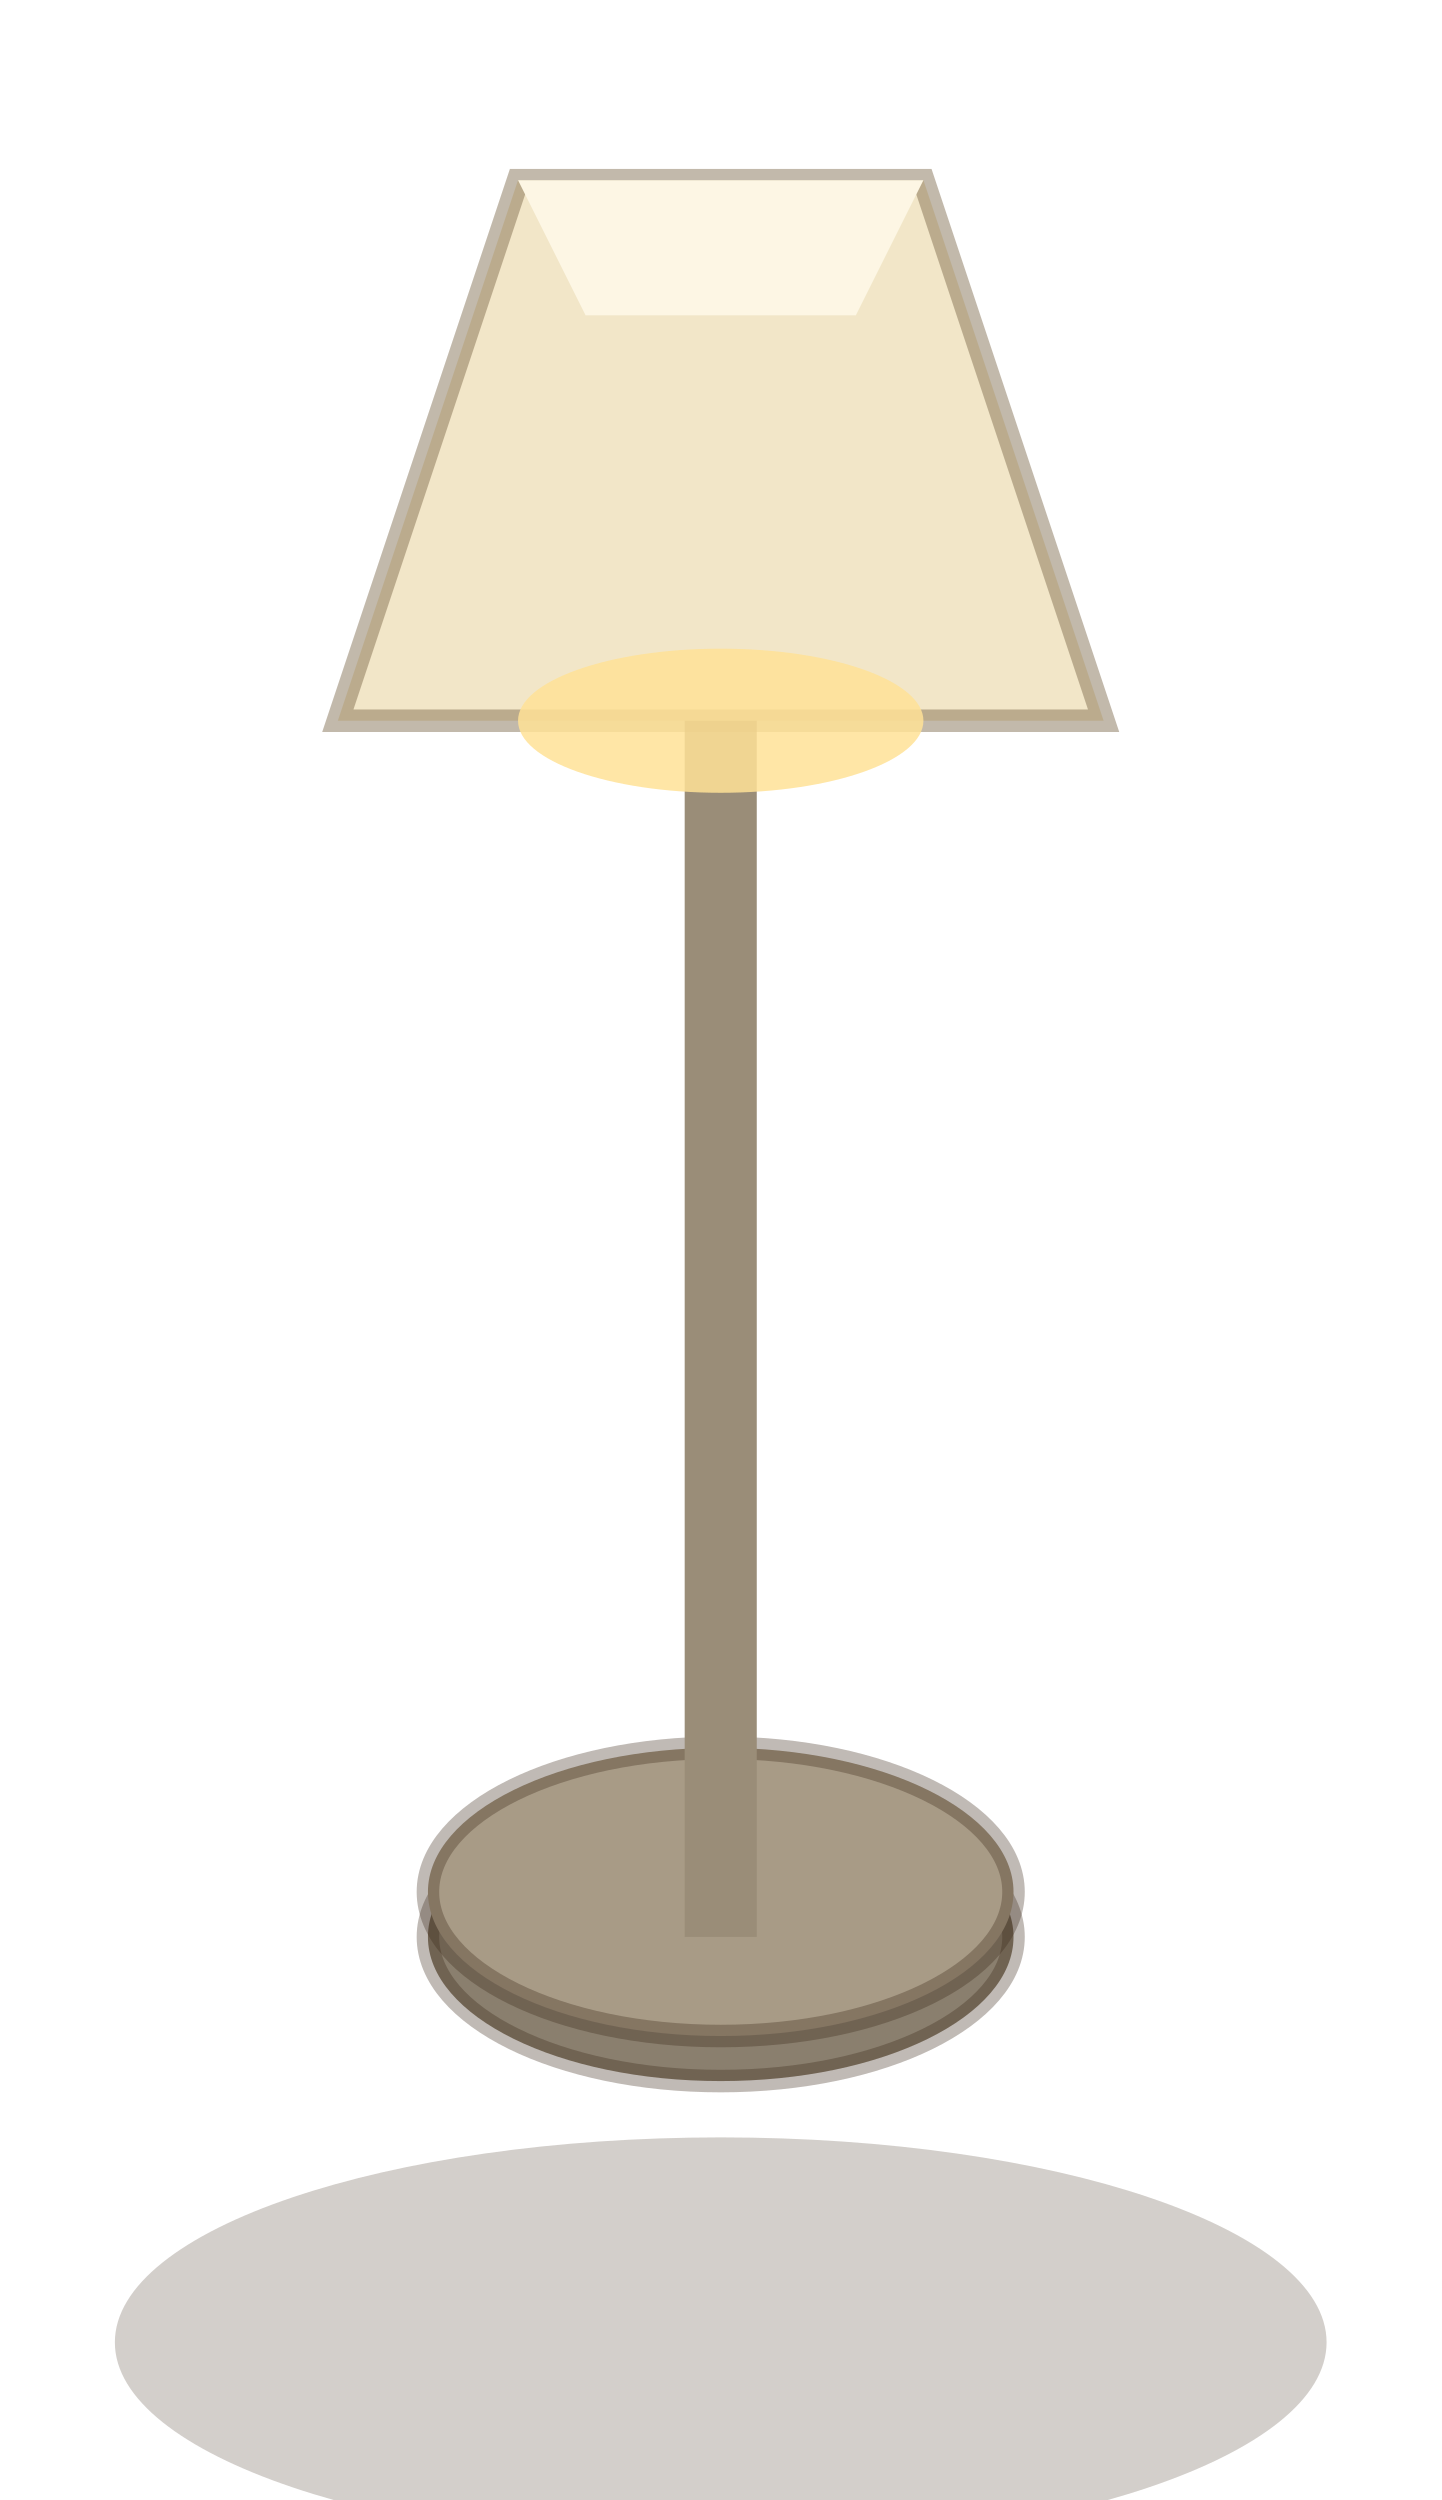
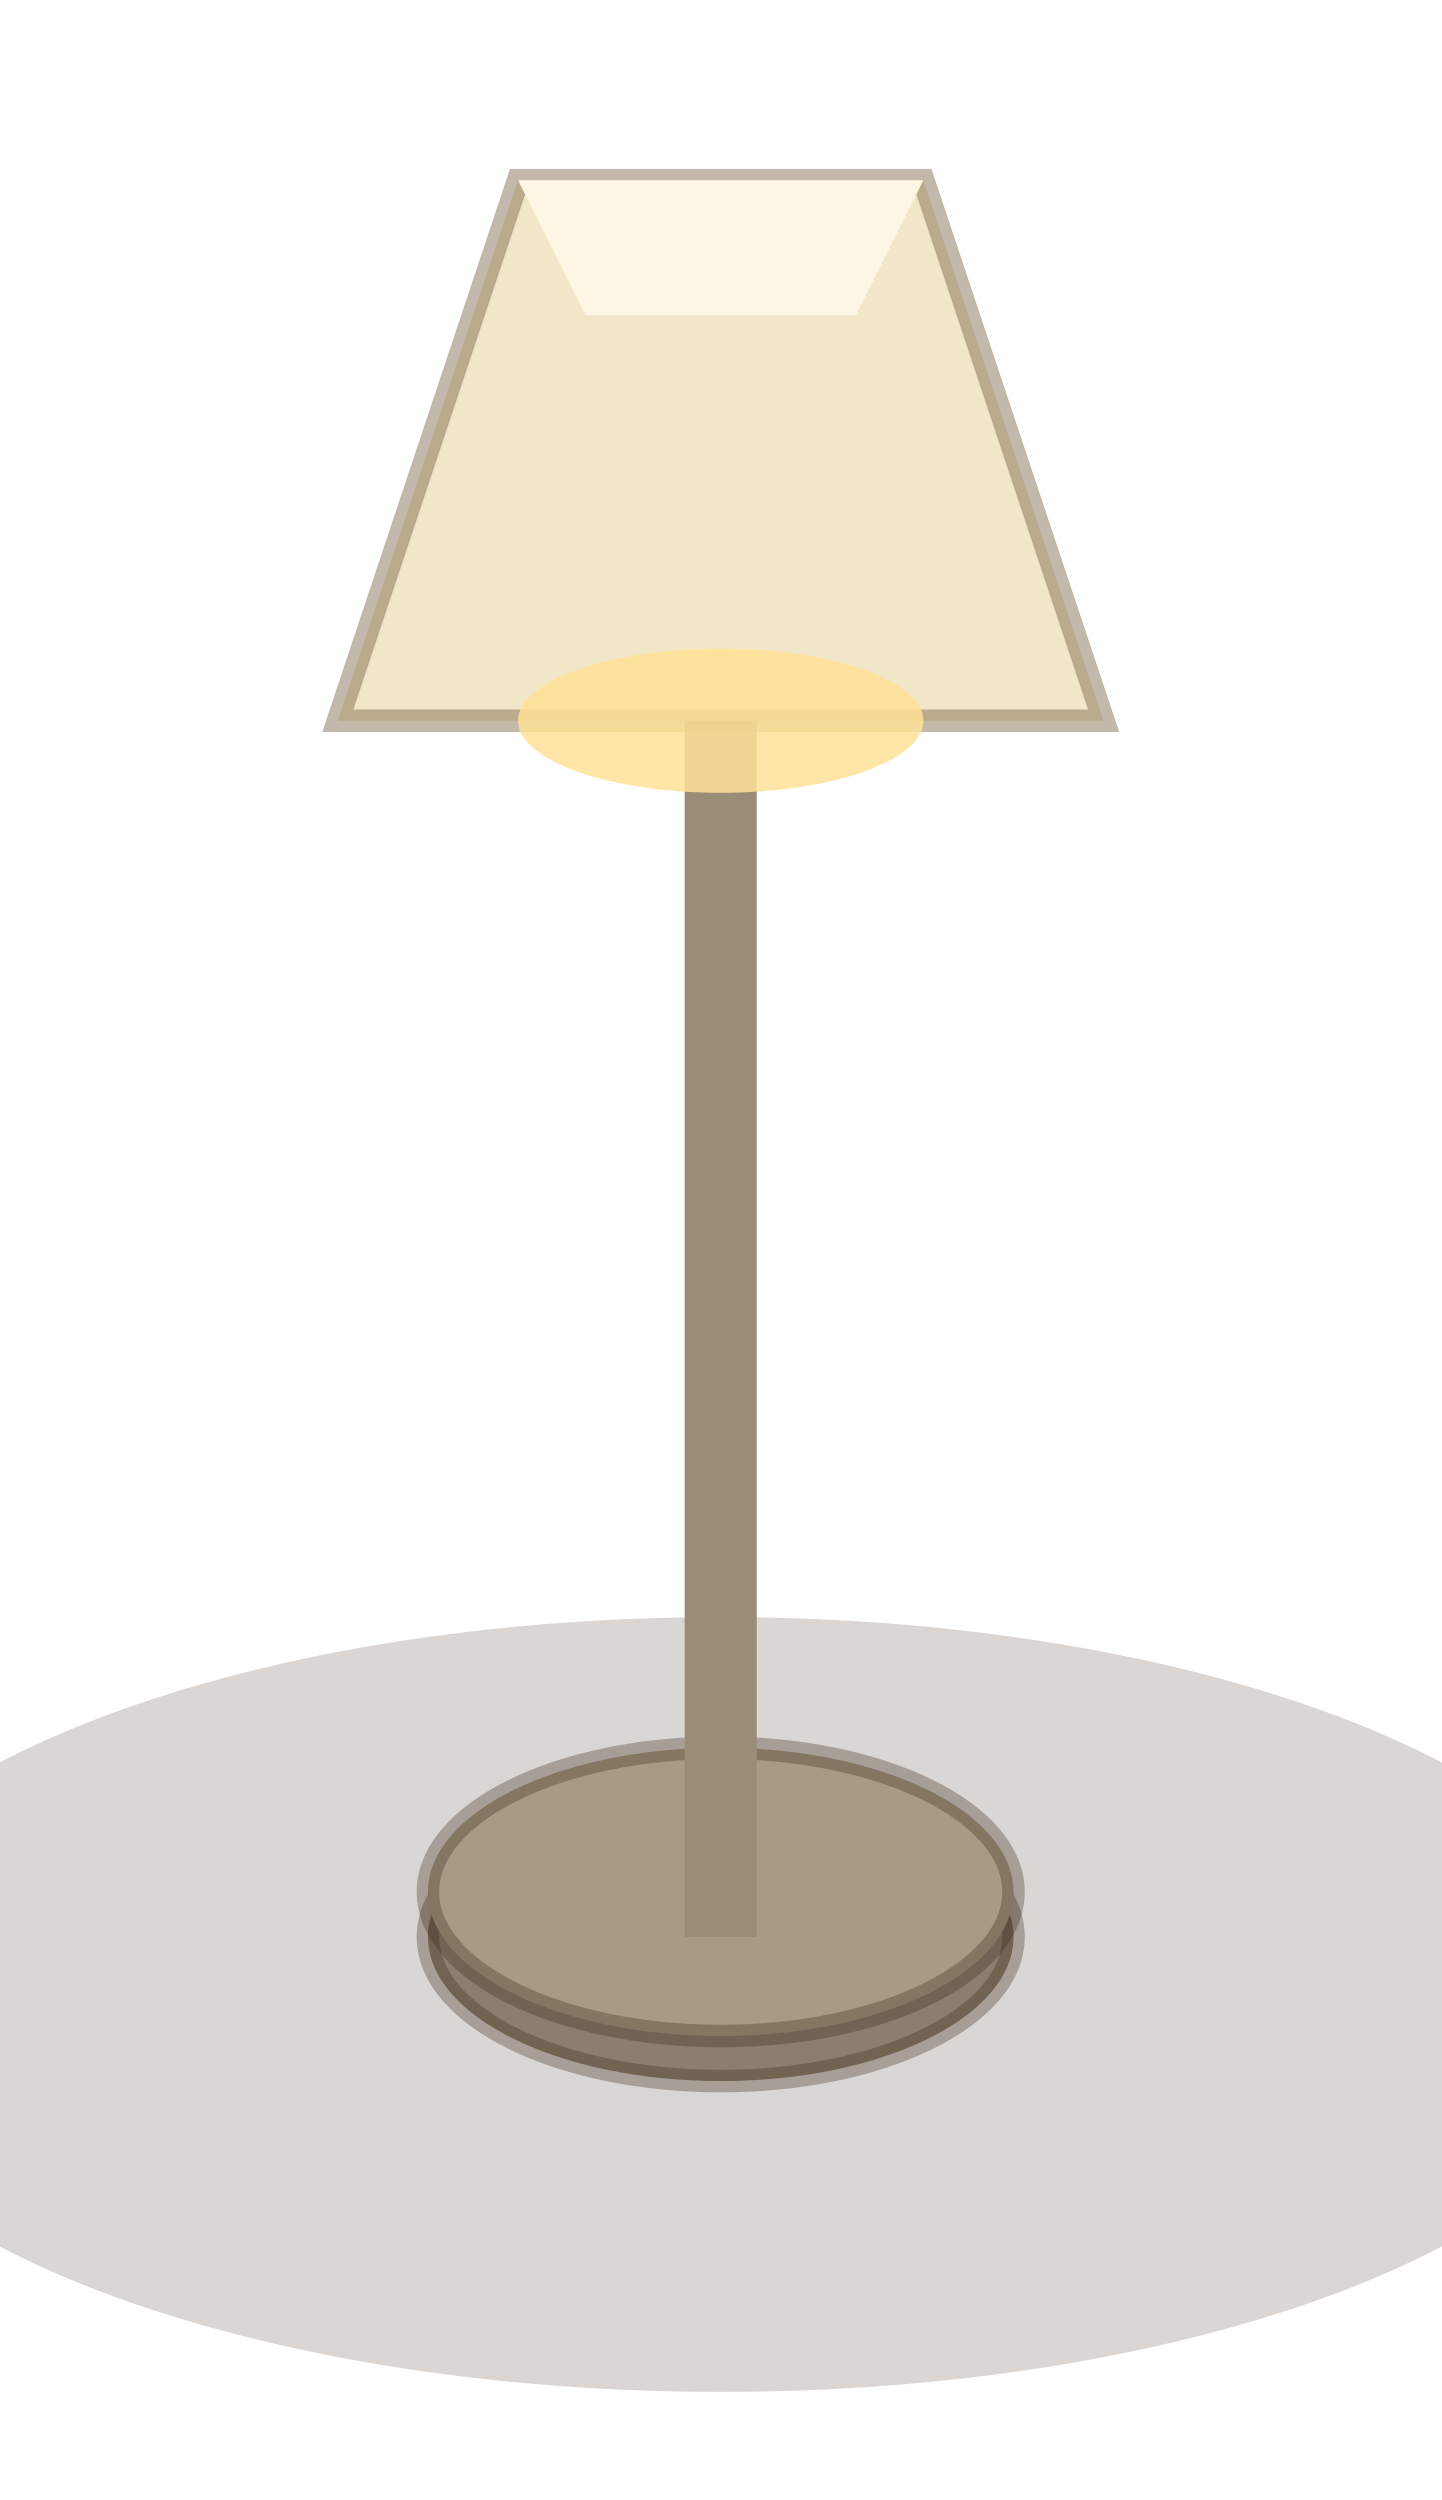
<svg xmlns="http://www.w3.org/2000/svg" width="64" height="111" viewBox="0 0 64 111">
-   <ellipse cx="32" cy="104" rx="26.9" ry="9.1" fill="rgba(58,40,22,.22)" />
+   <ellipse cx="32" cy="89" rx="41.0" ry="17.2" fill="rgba(58,40,22,.19)" />
  <ellipse cx="32" cy="86" rx="13" ry="6.4" fill="#8a7f6e" stroke="rgba(58,40,22,.32)" stroke-width="1" />
  <ellipse cx="32" cy="84" rx="13" ry="6.4" fill="#a89b86" stroke="rgba(58,40,22,.32)" stroke-width="1" />
  <rect x="30.4" y="30" width="3.2" height="56" fill="#9a8d78" />
  <polygon points="23,8 41,8 49,32 15,32" fill="#f2e6c8" stroke="rgba(120,100,70,.45)" stroke-width="1" />
  <polygon points="23,8 41,8 38,14 26,14" fill="#fdf6e4" stroke="none" />
  <ellipse cx="32" cy="32" rx="9" ry="3.2" fill="rgba(255,226,150,.85)" />
</svg>
